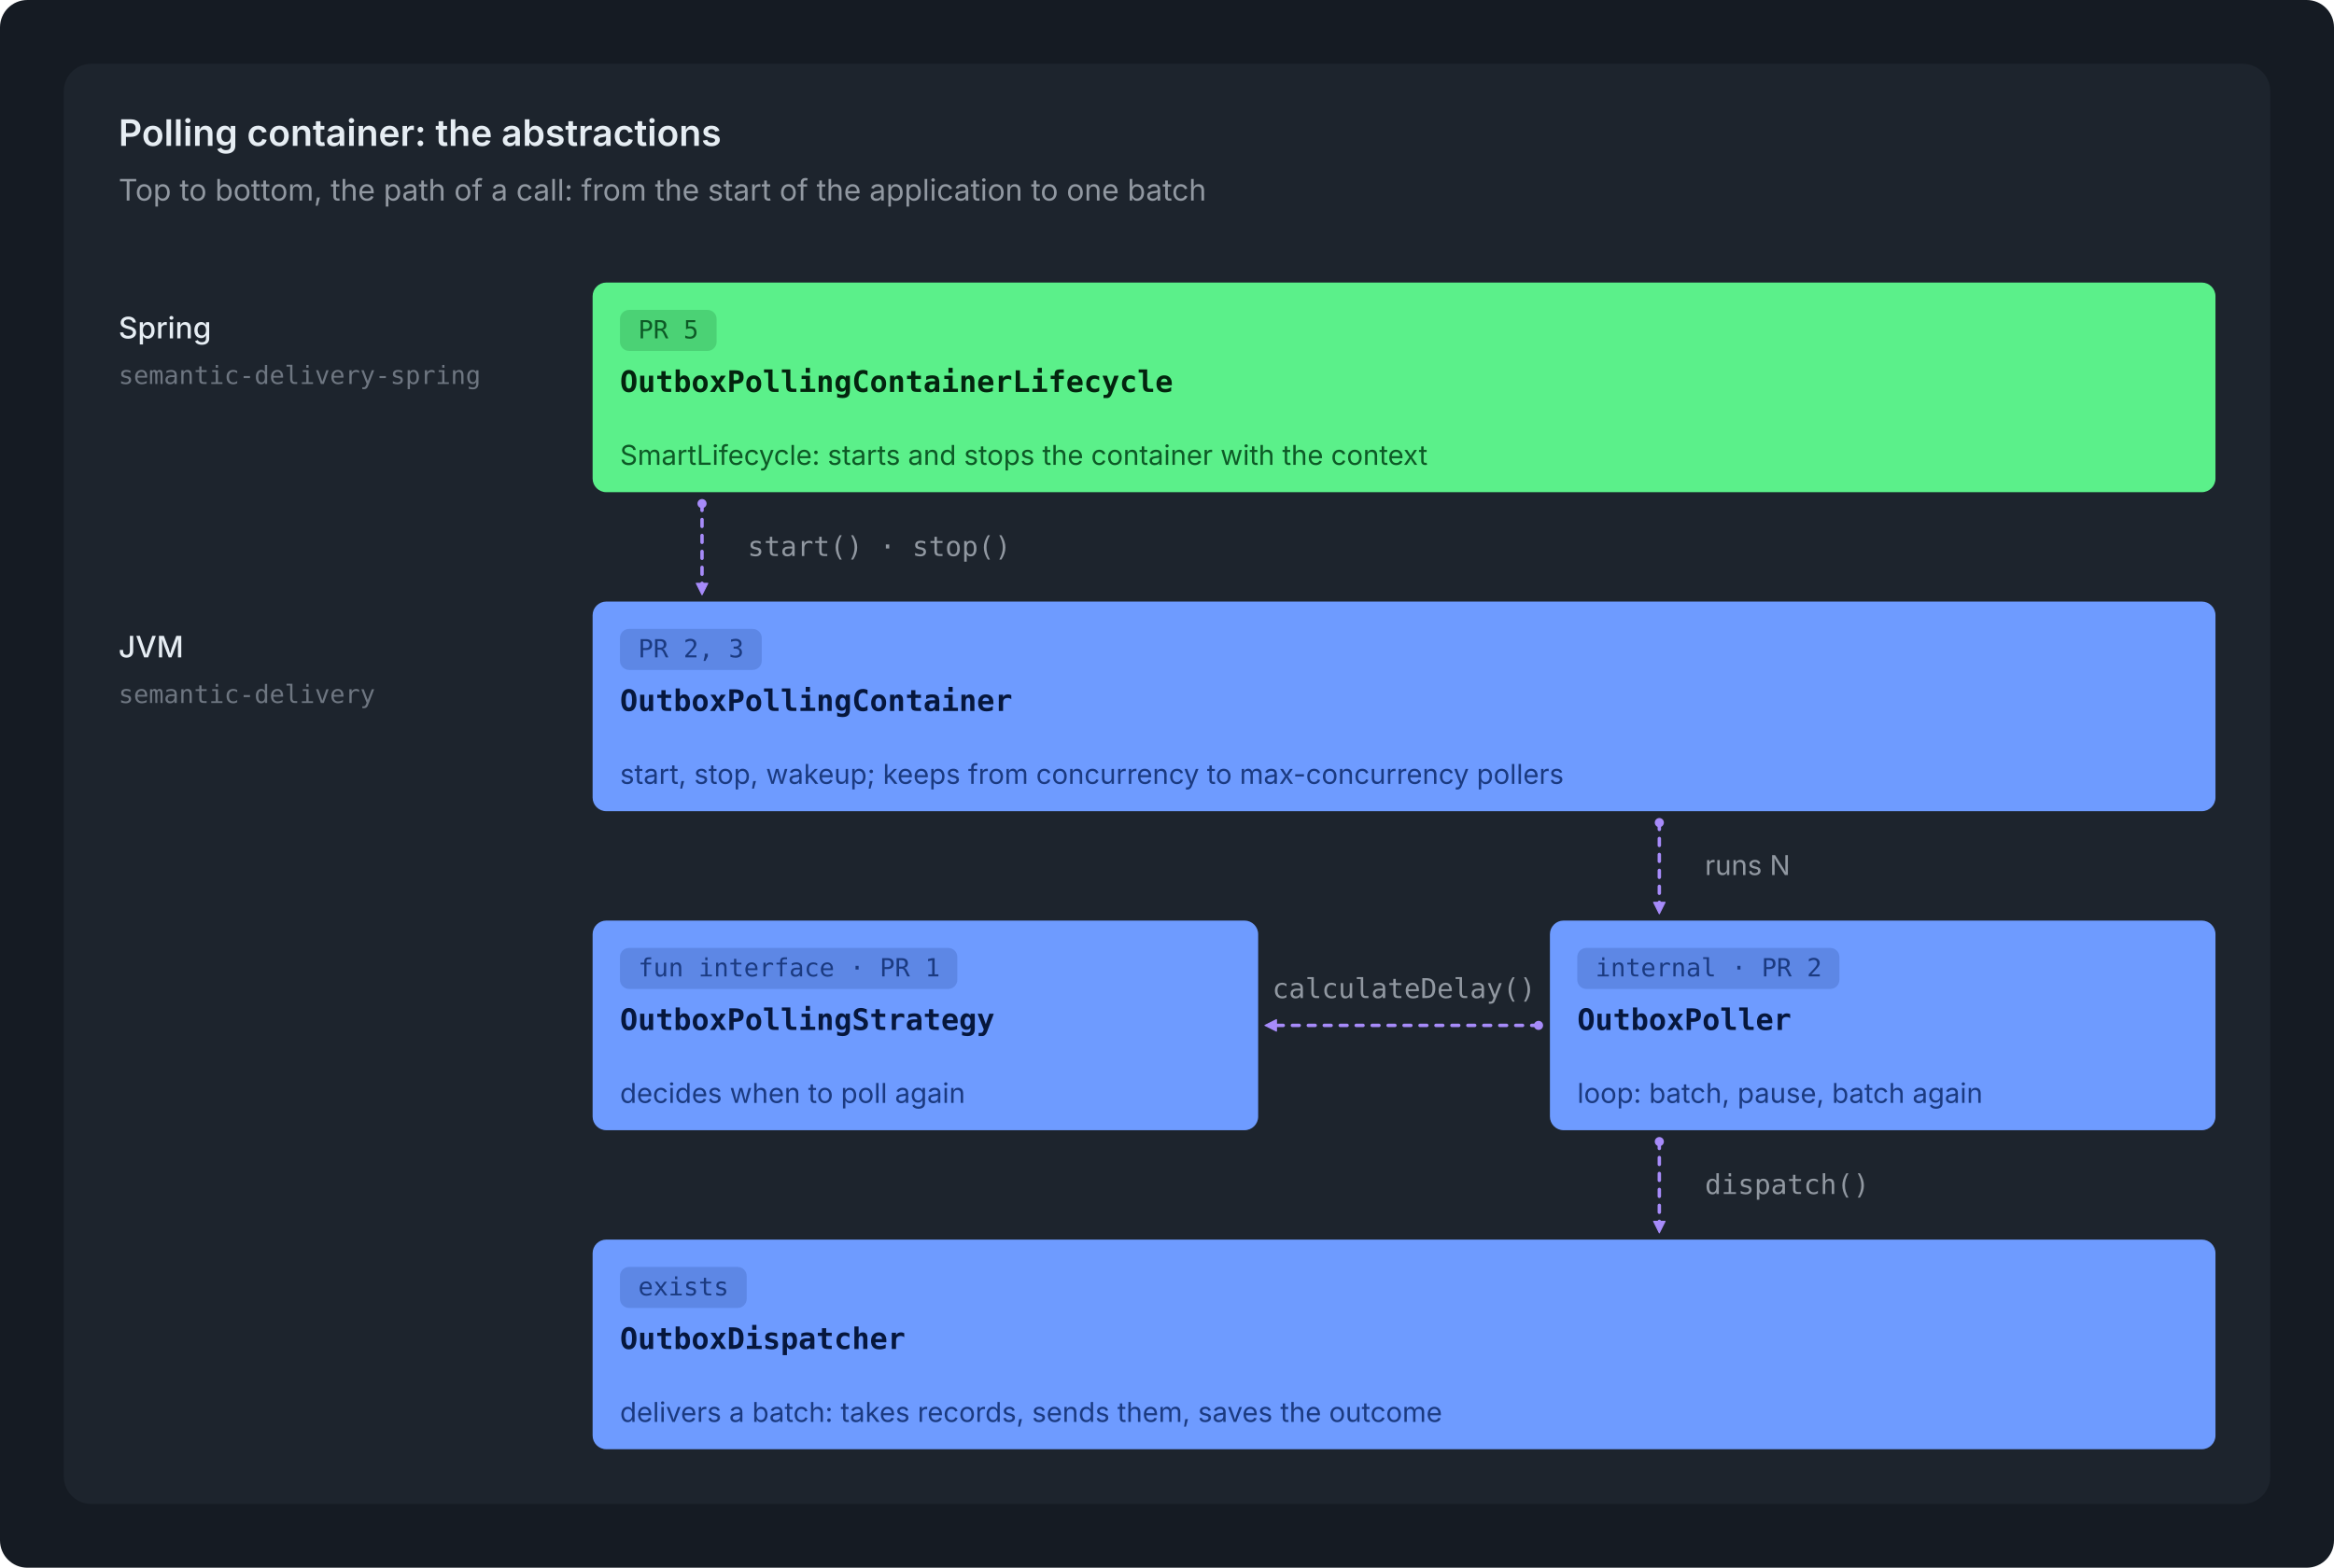
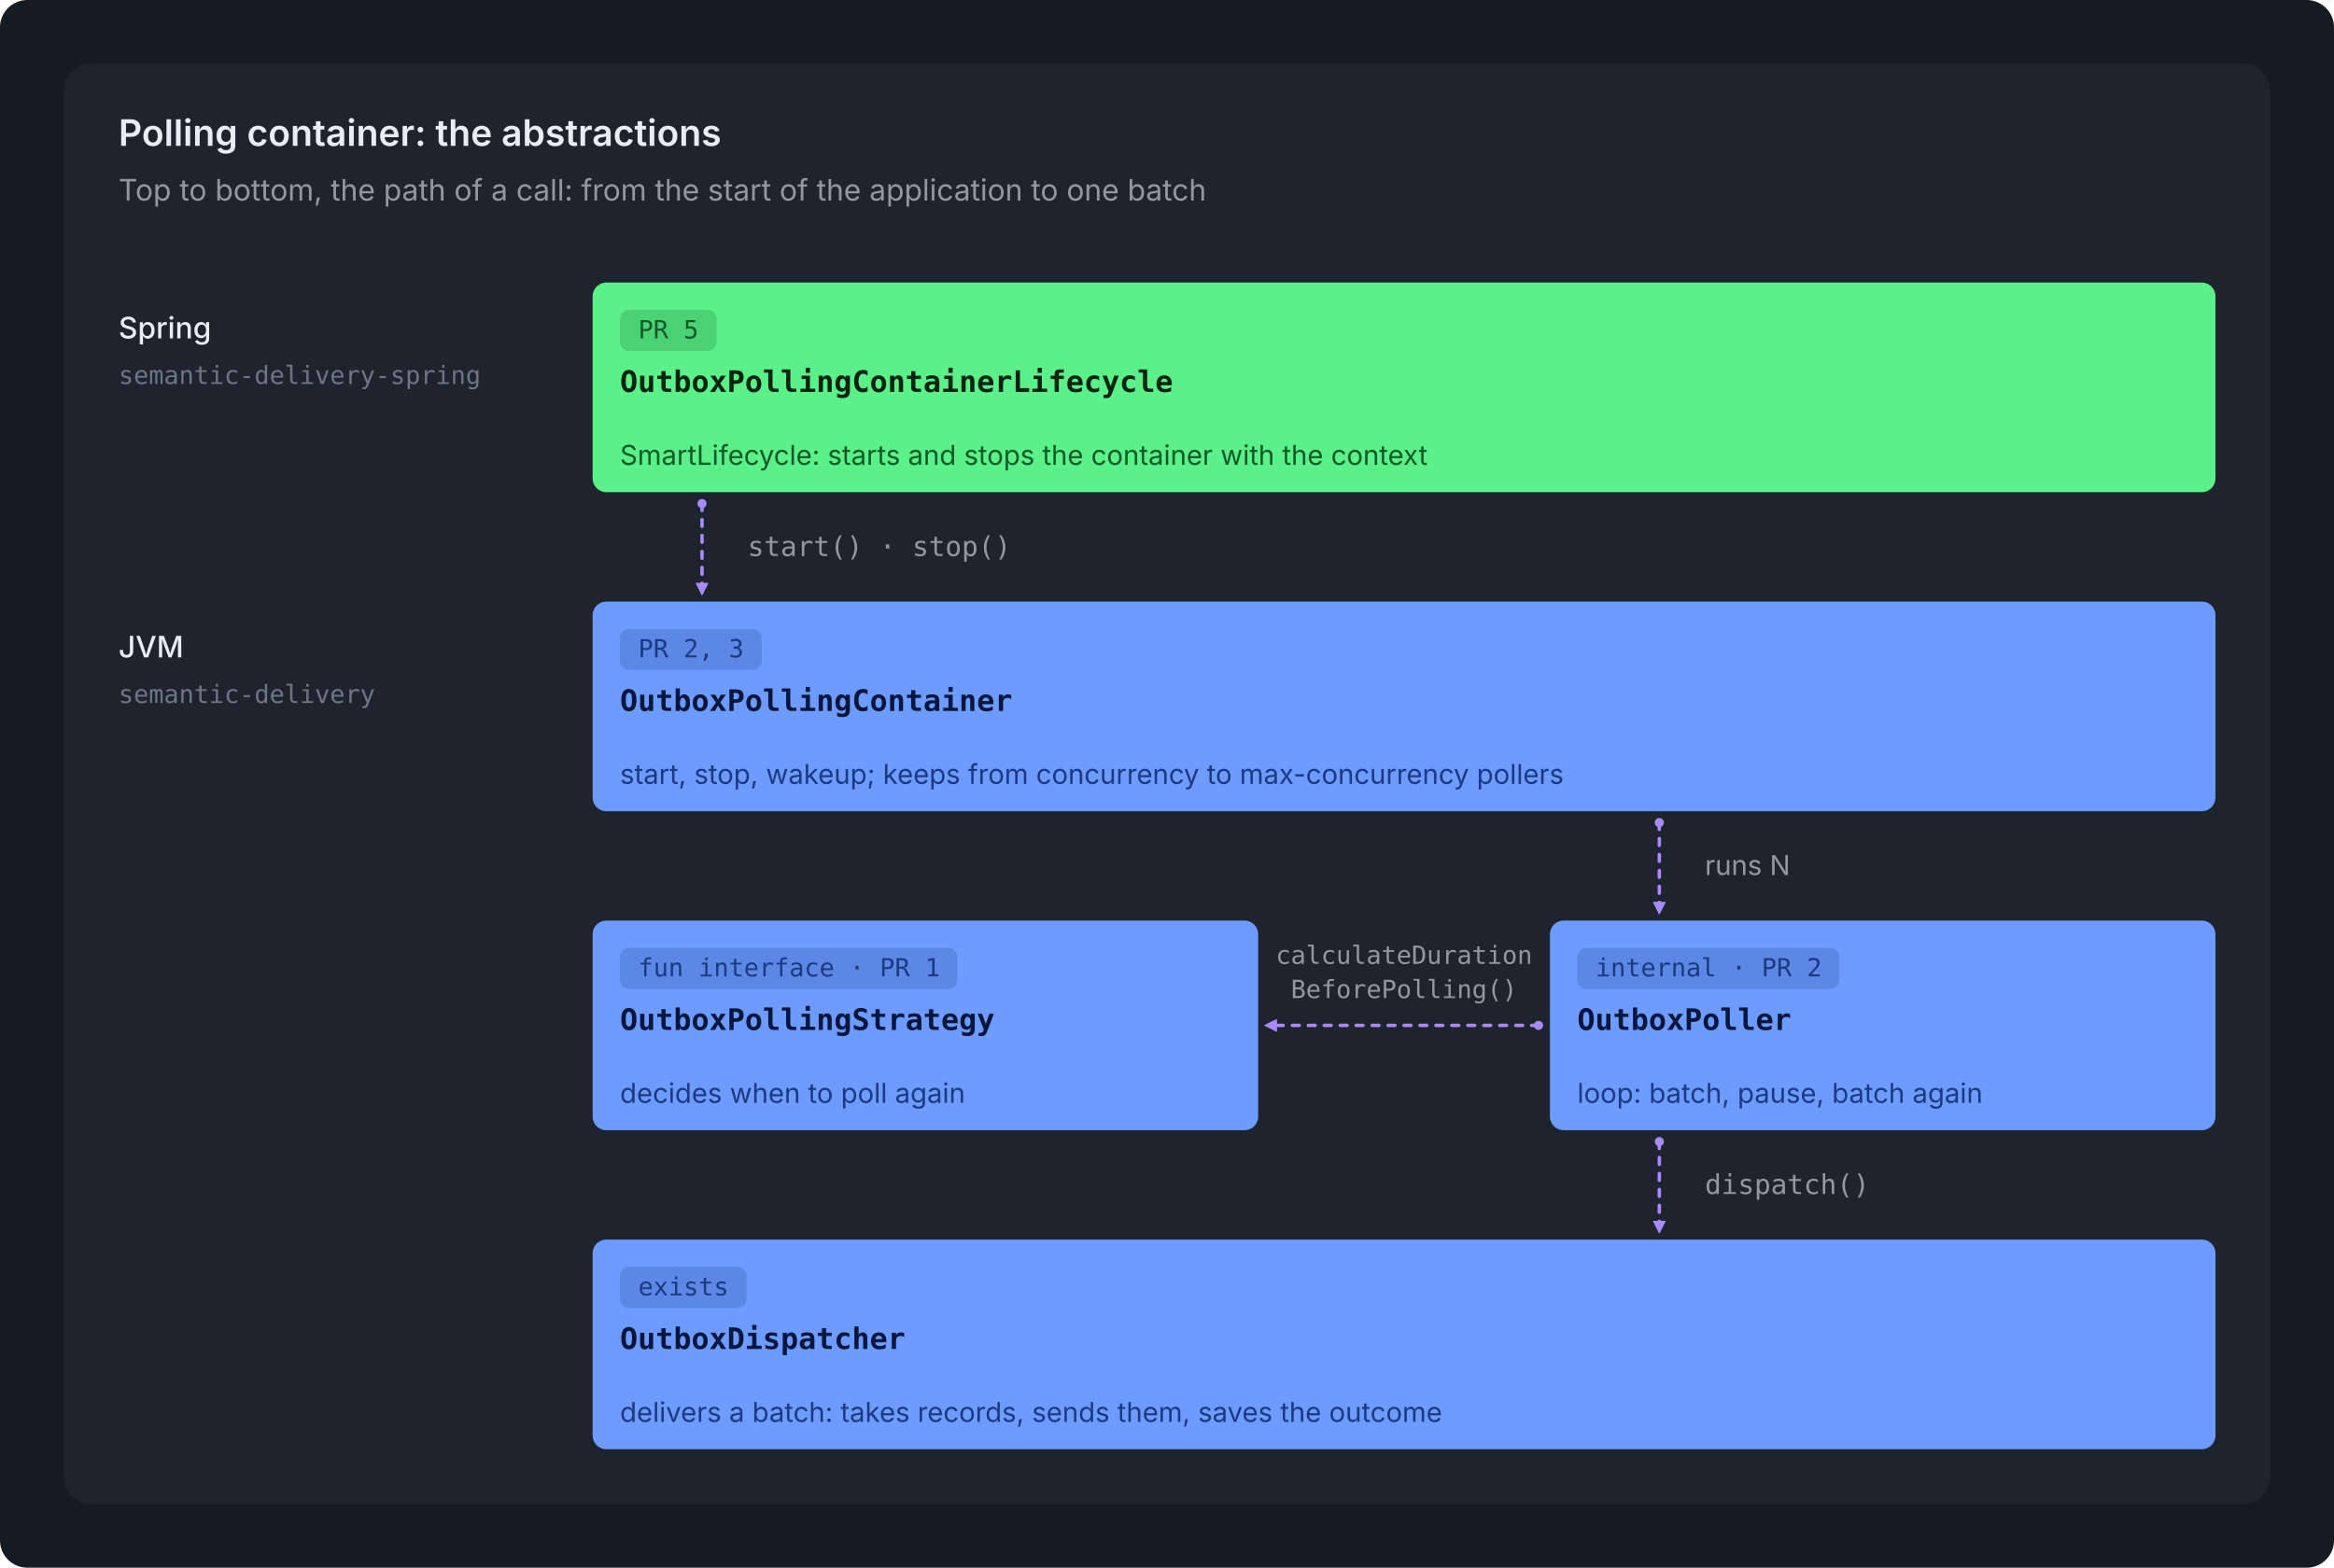
<svg xmlns="http://www.w3.org/2000/svg" viewBox="0 0 1024 688" width="1024" height="688" role="img">
  <rect width="1024" height="688" rx="12" fill="#151B23" />
  <g transform="translate(12,12)">
    <rect x="16" y="16" width="968" height="632" rx="12" fill="#1D242D" />
    <text x="40.0" y="52.0" font-family="-apple-system, BlinkMacSystemFont, 'Segoe UI', Inter, Helvetica, Arial, sans-serif" font-size="16" font-weight="600" fill="#E6EDF3" text-anchor="start">Polling container: the abstractions</text>
    <text x="40.0" y="76.0" font-family="-apple-system, BlinkMacSystemFont, 'Segoe UI', Inter, Helvetica, Arial, sans-serif" font-size="13" font-weight="400" fill="#9198A1" text-anchor="start">Top to bottom, the path of a call: from the start of the application to one batch</text>
    <text x="40.0" y="136.5" font-family="-apple-system, BlinkMacSystemFont, 'Segoe UI', Inter, Helvetica, Arial, sans-serif" font-size="13" font-weight="500" fill="#E6EDF3" text-anchor="start">Spring</text>
    <text x="40.0" y="156.5" font-family="ui-monospace, SFMono-Regular, 'SF Mono', Menlo, Consolas, monospace" font-size="11" font-weight="400" fill="#6E7681" text-anchor="start">semantic-delivery-spring</text>
    <text x="40.0" y="276.5" font-family="-apple-system, BlinkMacSystemFont, 'Segoe UI', Inter, Helvetica, Arial, sans-serif" font-size="13" font-weight="500" fill="#E6EDF3" text-anchor="start">JVM</text>
    <text x="40.0" y="296.5" font-family="ui-monospace, SFMono-Regular, 'SF Mono', Menlo, Consolas, monospace" font-size="11" font-weight="400" fill="#6E7681" text-anchor="start">semantic-delivery</text>
    <rect x="248.0" y="112.0" width="712.0" height="92.0" rx="6" fill="#5BF08A" />
    <rect x="260.0" y="124.0" width="42.4" height="18" rx="4" fill="#0D5A26" fill-opacity="0.2" />
    <text x="268.0" y="136.5" font-family="ui-monospace, SFMono-Regular, 'SF Mono', Menlo, Consolas, monospace" font-size="11" font-weight="400" fill="#0D5A26" text-anchor="start">PR 5</text>
    <text x="260.0" y="160.0" font-family="ui-monospace, SFMono-Regular, 'SF Mono', Menlo, Consolas, monospace" font-size="13" font-weight="600" fill="#03240E" text-anchor="start">OutboxPollingContainerLifecycle</text>
    <text x="260.0" y="192.0" font-family="-apple-system, BlinkMacSystemFont, 'Segoe UI', Inter, Helvetica, Arial, sans-serif" font-size="12" font-weight="400" fill="#0D5A26" text-anchor="start">SmartLifecycle: starts and stops the container with the context</text>
    <rect x="248.0" y="252.0" width="712.0" height="92.0" rx="6" fill="#6E9BFF" />
    <rect x="260.0" y="264.0" width="62.2" height="18" rx="4" fill="#1B3A80" fill-opacity="0.2" />
    <text x="268.0" y="276.5" font-family="ui-monospace, SFMono-Regular, 'SF Mono', Menlo, Consolas, monospace" font-size="11" font-weight="400" fill="#1B3A80" text-anchor="start">PR 2, 3</text>
    <text x="260.0" y="300.0" font-family="ui-monospace, SFMono-Regular, 'SF Mono', Menlo, Consolas, monospace" font-size="13" font-weight="600" fill="#06173D" text-anchor="start">OutboxPollingContainer</text>
    <text x="260.0" y="332.0" font-family="-apple-system, BlinkMacSystemFont, 'Segoe UI', Inter, Helvetica, Arial, sans-serif" font-size="12" font-weight="400" fill="#1B3A80" text-anchor="start">start, stop, wakeup; keeps from concurrency to max-concurrency pollers</text>
    <rect x="248.0" y="392.0" width="292.0" height="92.0" rx="6" fill="#6E9BFF" />
    <rect x="260.0" y="404.0" width="148.0" height="18" rx="4" fill="#1B3A80" fill-opacity="0.2" />
    <text x="268.0" y="416.5" font-family="ui-monospace, SFMono-Regular, 'SF Mono', Menlo, Consolas, monospace" font-size="11" font-weight="400" fill="#1B3A80" text-anchor="start">fun interface · PR 1</text>
    <text x="260.0" y="440.0" font-family="ui-monospace, SFMono-Regular, 'SF Mono', Menlo, Consolas, monospace" font-size="13" font-weight="600" fill="#06173D" text-anchor="start">OutboxPollingStrategy</text>
    <text x="260.0" y="472.0" font-family="-apple-system, BlinkMacSystemFont, 'Segoe UI', Inter, Helvetica, Arial, sans-serif" font-size="12" font-weight="400" fill="#1B3A80" text-anchor="start">decides when to poll again</text>
    <rect x="668.0" y="392.0" width="292.0" height="92.0" rx="6" fill="#6E9BFF" />
    <rect x="680.0" y="404.0" width="115.0" height="18" rx="4" fill="#1B3A80" fill-opacity="0.2" />
    <text x="688.0" y="416.5" font-family="ui-monospace, SFMono-Regular, 'SF Mono', Menlo, Consolas, monospace" font-size="11" font-weight="400" fill="#1B3A80" text-anchor="start">internal · PR 2</text>
    <text x="680.0" y="440.0" font-family="ui-monospace, SFMono-Regular, 'SF Mono', Menlo, Consolas, monospace" font-size="13" font-weight="600" fill="#06173D" text-anchor="start">OutboxPoller</text>
    <text x="680.0" y="472.0" font-family="-apple-system, BlinkMacSystemFont, 'Segoe UI', Inter, Helvetica, Arial, sans-serif" font-size="12" font-weight="400" fill="#1B3A80" text-anchor="start">loop: batch, pause, batch again</text>
    <rect x="248.0" y="532.0" width="712.0" height="92.0" rx="6" fill="#6E9BFF" />
    <rect x="260.0" y="544.0" width="55.6" height="18" rx="4" fill="#1B3A80" fill-opacity="0.2" />
    <text x="268.0" y="556.5" font-family="ui-monospace, SFMono-Regular, 'SF Mono', Menlo, Consolas, monospace" font-size="11" font-weight="400" fill="#1B3A80" text-anchor="start">exists</text>
    <text x="260.0" y="580.0" font-family="ui-monospace, SFMono-Regular, 'SF Mono', Menlo, Consolas, monospace" font-size="13" font-weight="600" fill="#06173D" text-anchor="start">OutboxDispatcher</text>
    <text x="260.0" y="612.0" font-family="-apple-system, BlinkMacSystemFont, 'Segoe UI', Inter, Helvetica, Arial, sans-serif" font-size="12" font-weight="400" fill="#1B3A80" text-anchor="start">delivers a batch: takes records, sends them, saves the outcome</text>
    <circle cx="663" cy="438.0" r="2" fill="#A78BFA" />
    <path d="M543,438.0 L548.0,435.5 L548.0,440.5 Z" fill="#A78BFA" stroke="#A78BFA" stroke-width="0.5" stroke-linejoin="round" />
    <path d="M663,438.0 L548,438.0" stroke="#A78BFA" stroke-width="1.5" fill="none" stroke-linecap="round" stroke-linejoin="round" stroke-dasharray="3 4" />
-     <text x="604.0" y="426.0" font-family="ui-monospace, SFMono-Regular, 'SF Mono', Menlo, Consolas, monospace" font-size="12" font-weight="400" fill="#9198A1" text-anchor="middle">calculateDelay()</text>
+     <text x="604.0" y="426.0" font-family="ui-monospace, SFMono-Regular, 'SF Mono', Menlo, Consolas, monospace" font-size="11" font-weight="400" fill="#9198A1" text-anchor="middle">BeforePolling()</text>
+     <text x="604.0" y="411.0" font-family="ui-monospace, SFMono-Regular, 'SF Mono', Menlo, Consolas, monospace" font-size="11" font-weight="400" fill="#9198A1" text-anchor="middle">calculateDuration</text>
    <circle cx="296" cy="209" r="2" fill="#A78BFA" />
    <path d="M296,249 L293.5,244.0 L298.5,244.0 Z" fill="#A78BFA" stroke="#A78BFA" stroke-width="0.5" stroke-linejoin="round" />
    <path d="M296,209 L296,244" stroke="#A78BFA" stroke-width="1.5" fill="none" stroke-linecap="round" stroke-linejoin="round" stroke-dasharray="3 4" />
    <text x="316.0" y="232.0" font-family="ui-monospace, SFMono-Regular, 'SF Mono', Menlo, Consolas, monospace" font-size="12" font-weight="400" fill="#9198A1" text-anchor="start">start() · stop()</text>
    <circle cx="716" cy="349" r="2" fill="#A78BFA" />
    <path d="M716,389 L713.5,384.0 L718.5,384.0 Z" fill="#A78BFA" stroke="#A78BFA" stroke-width="0.5" stroke-linejoin="round" />
    <path d="M716,349 L716,384" stroke="#A78BFA" stroke-width="1.5" fill="none" stroke-linecap="round" stroke-linejoin="round" stroke-dasharray="3 4" />
    <text x="736.0" y="372.0" font-family="-apple-system, BlinkMacSystemFont, 'Segoe UI', Inter, Helvetica, Arial, sans-serif" font-size="12" font-weight="400" fill="#9198A1" text-anchor="start">runs N</text>
    <circle cx="716" cy="489" r="2" fill="#A78BFA" />
    <path d="M716,529 L713.5,524.0 L718.5,524.0 Z" fill="#A78BFA" stroke="#A78BFA" stroke-width="0.5" stroke-linejoin="round" />
    <path d="M716,489 L716,524" stroke="#A78BFA" stroke-width="1.5" fill="none" stroke-linecap="round" stroke-linejoin="round" stroke-dasharray="3 4" />
    <text x="736.0" y="512.0" font-family="ui-monospace, SFMono-Regular, 'SF Mono', Menlo, Consolas, monospace" font-size="12" font-weight="400" fill="#9198A1" text-anchor="start">dispatch()</text>
  </g>
</svg>
